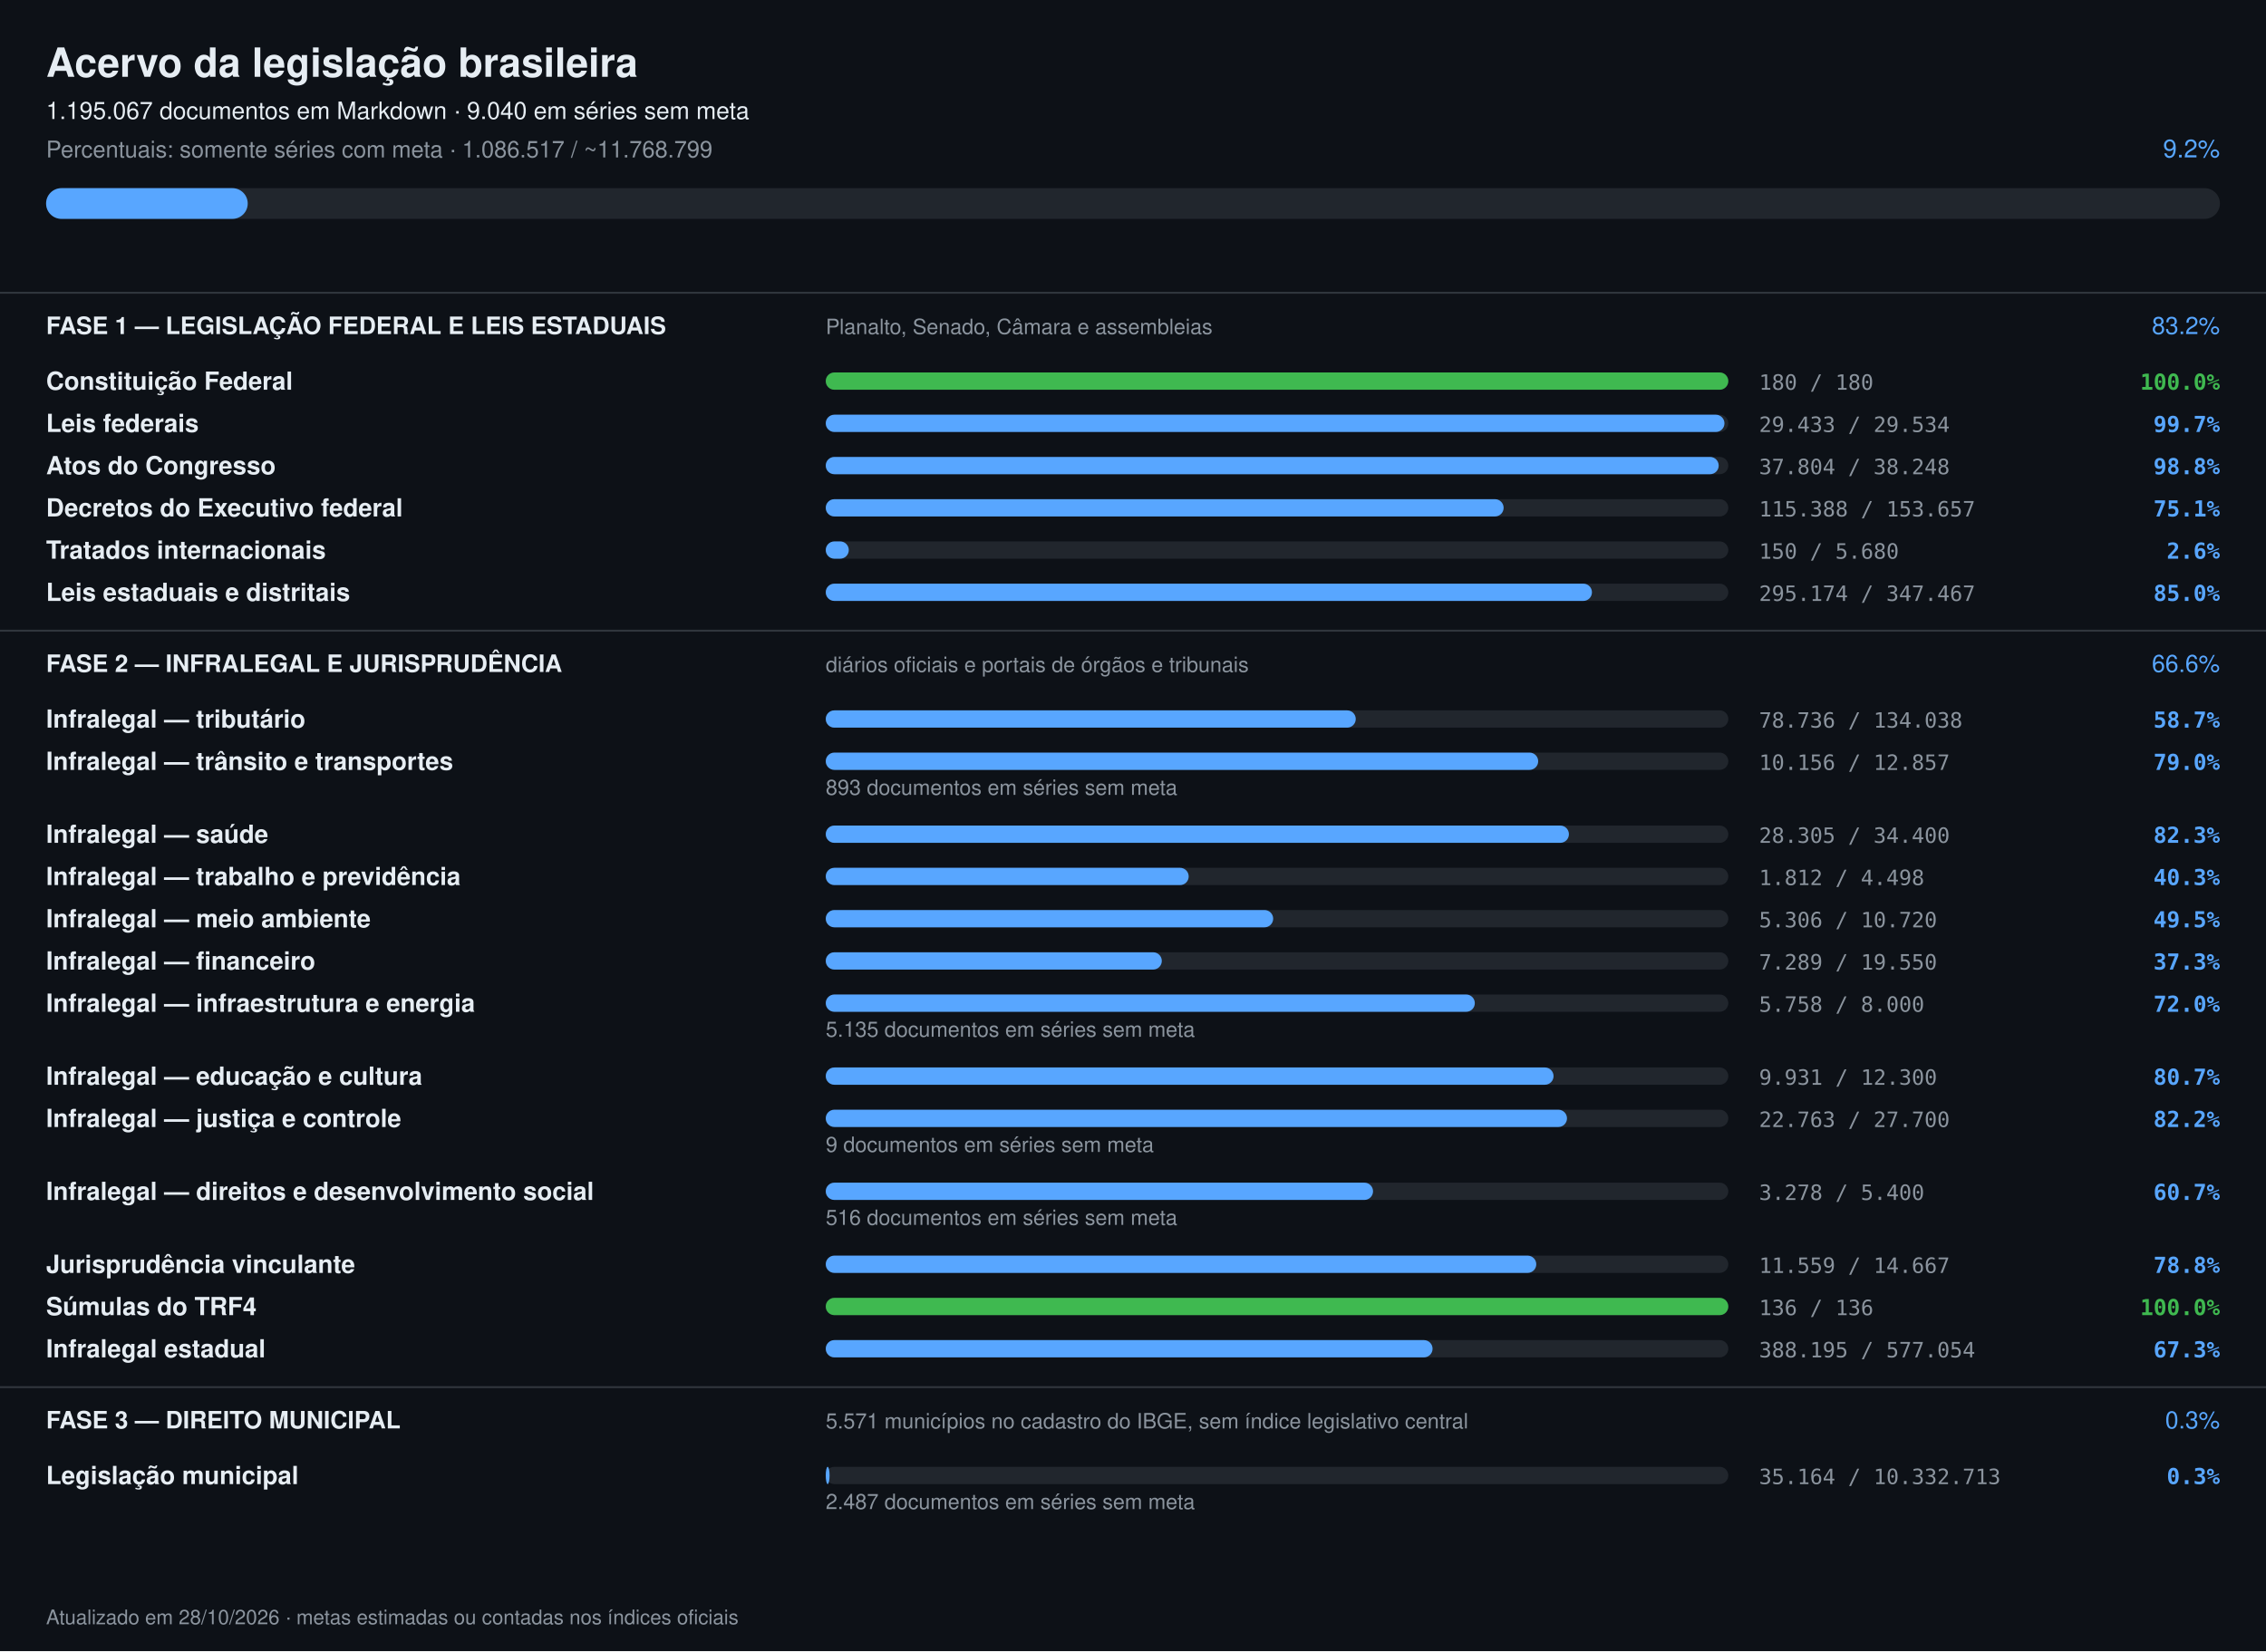
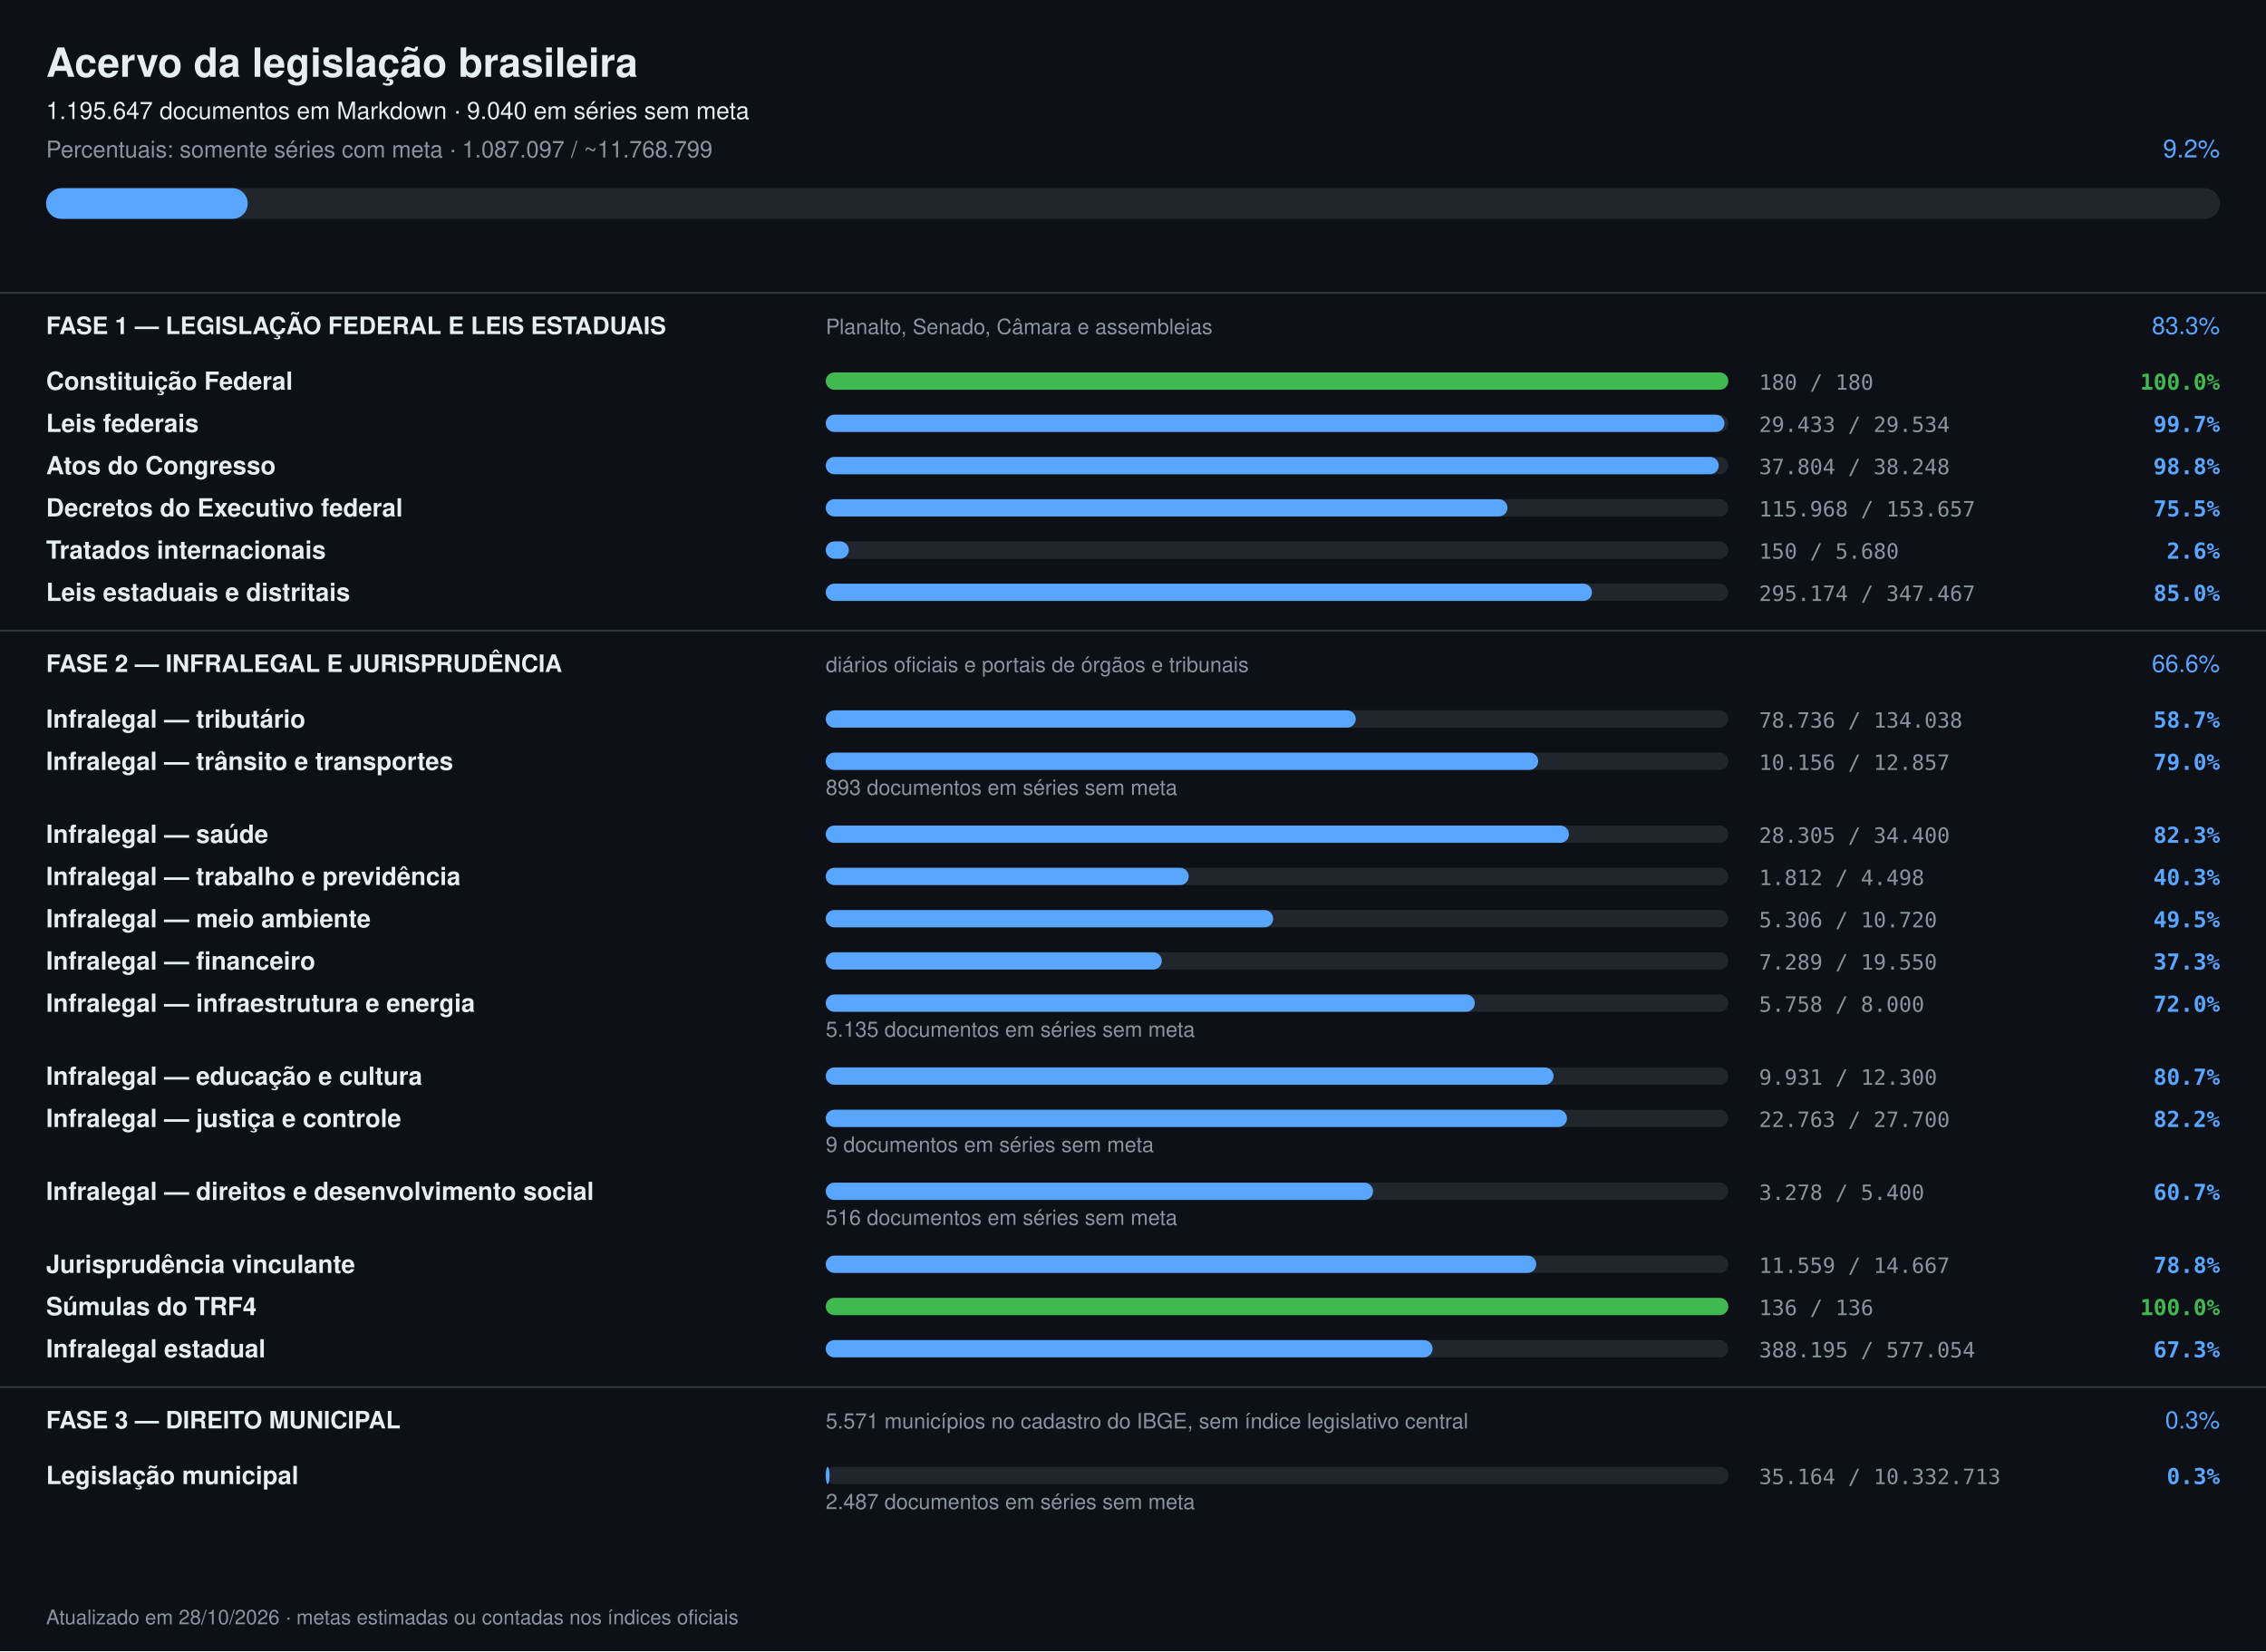
<svg xmlns="http://www.w3.org/2000/svg" width="1180" height="860" viewBox="0 0 1180 860" font-family="-apple-system,Segoe UI,Helvetica,Arial,sans-serif">
  <rect width="1180" height="860" fill="#0d1117" />
  <text x="24" y="40" font-size="21" font-weight="700" fill="#e6edf3">Acervo da legislação brasileira</text>
-   <text x="24" y="62" font-size="12.5" fill="#e6edf3">1.195.067 documentos em Markdown · 9.040 em séries sem meta</text>
-   <text x="24" y="82" font-size="12" fill="#8b949e">Percentuais: somente séries com meta · 1.086.517 / ~11.768.799</text>
+   <text x="24" y="62" font-size="12.5" fill="#e6edf3">1.195.647 documentos em Markdown · 9.040 em séries sem meta</text>
+   <text x="24" y="82" font-size="12" fill="#8b949e">Percentuais: somente séries com meta · 1.087.097 / ~11.768.799</text>
  <text x="1156" y="82" font-size="13" text-anchor="end" fill="#58a6ff">9.2%</text>
  <rect x="24" y="98" width="1132" height="16" rx="8" fill="#21262d" />
  <rect x="24" y="98" width="105" height="16" rx="8" fill="#58a6ff" />
  <rect x="0" y="152" width="1180" height="1" fill="#30363d" />
  <text x="24" y="174" font-size="12.5" font-weight="700" fill="#e6edf3">FASE 1 — LEGISLAÇÃO FEDERAL E LEIS ESTADUAIS</text>
  <text x="430" y="174" font-size="11" fill="#8b949e">Planalto, Senado, Câmara e assembleias</text>
-   <text x="1156" y="174" font-size="12.5" text-anchor="end" fill="#58a6ff">83.2%</text>
+   <text x="1156" y="174" font-size="12.5" text-anchor="end" fill="#58a6ff">83.3%</text>
  <text x="24" y="203" font-size="13" font-weight="600" fill="#e6edf3">Constituição Federal</text>
  <rect x="430" y="194" width="470" height="9" rx="4.5" fill="#21262d" />
  <rect x="430" y="194" width="470" height="9" rx="4.5" fill="#3fb950" />
  <text x="916" y="203" font-size="11" fill="#8b949e" font-family="ui-monospace,monospace">180 / 180</text>
  <text x="1156" y="203" font-size="11.5" text-anchor="end" font-weight="600" fill="#3fb950" font-family="ui-monospace,monospace">100.0%</text>
  <text x="24" y="225" font-size="13" font-weight="600" fill="#e6edf3">Leis federais</text>
  <rect x="430" y="216" width="470" height="9" rx="4.5" fill="#21262d" />
  <rect x="430" y="216" width="468" height="9" rx="4.5" fill="#58a6ff" />
  <text x="916" y="225" font-size="11" fill="#8b949e" font-family="ui-monospace,monospace">29.433 / 29.534</text>
  <text x="1156" y="225" font-size="11.5" text-anchor="end" font-weight="600" fill="#58a6ff" font-family="ui-monospace,monospace">99.7%</text>
  <text x="24" y="247" font-size="13" font-weight="600" fill="#e6edf3">Atos do Congresso</text>
  <rect x="430" y="238" width="470" height="9" rx="4.5" fill="#21262d" />
  <rect x="430" y="238" width="465" height="9" rx="4.5" fill="#58a6ff" />
  <text x="916" y="247" font-size="11" fill="#8b949e" font-family="ui-monospace,monospace">37.804 / 38.248</text>
  <text x="1156" y="247" font-size="11.5" text-anchor="end" font-weight="600" fill="#58a6ff" font-family="ui-monospace,monospace">98.8%</text>
  <text x="24" y="269" font-size="13" font-weight="600" fill="#e6edf3">Decretos do Executivo federal</text>
  <rect x="430" y="260" width="470" height="9" rx="4.5" fill="#21262d" />
-   <rect x="430" y="260" width="353" height="9" rx="4.5" fill="#58a6ff" />
-   <text x="916" y="269" font-size="11" fill="#8b949e" font-family="ui-monospace,monospace">115.388 / 153.657</text>
-   <text x="1156" y="269" font-size="11.5" text-anchor="end" font-weight="600" fill="#58a6ff" font-family="ui-monospace,monospace">75.1%</text>
+   <rect x="430" y="260" width="355" height="9" rx="4.5" fill="#58a6ff" />
+   <text x="916" y="269" font-size="11" fill="#8b949e" font-family="ui-monospace,monospace">115.968 / 153.657</text>
+   <text x="1156" y="269" font-size="11.5" text-anchor="end" font-weight="600" fill="#58a6ff" font-family="ui-monospace,monospace">75.5%</text>
  <text x="24" y="291" font-size="13" font-weight="600" fill="#e6edf3">Tratados internacionais</text>
  <rect x="430" y="282" width="470" height="9" rx="4.5" fill="#21262d" />
  <rect x="430" y="282" width="12" height="9" rx="4.5" fill="#58a6ff" />
  <text x="916" y="291" font-size="11" fill="#8b949e" font-family="ui-monospace,monospace">150 / 5.680</text>
  <text x="1156" y="291" font-size="11.5" text-anchor="end" font-weight="600" fill="#58a6ff" font-family="ui-monospace,monospace">2.6%</text>
  <text x="24" y="313" font-size="13" font-weight="600" fill="#e6edf3">Leis estaduais e distritais</text>
  <rect x="430" y="304" width="470" height="9" rx="4.5" fill="#21262d" />
  <rect x="430" y="304" width="399" height="9" rx="4.5" fill="#58a6ff" />
  <text x="916" y="313" font-size="11" fill="#8b949e" font-family="ui-monospace,monospace">295.174 / 347.467</text>
  <text x="1156" y="313" font-size="11.5" text-anchor="end" font-weight="600" fill="#58a6ff" font-family="ui-monospace,monospace">85.0%</text>
  <rect x="0" y="328" width="1180" height="1" fill="#30363d" />
  <text x="24" y="350" font-size="12.5" font-weight="700" fill="#e6edf3">FASE 2 — INFRALEGAL E JURISPRUDÊNCIA</text>
  <text x="430" y="350" font-size="11" fill="#8b949e">diários oficiais e portais de órgãos e tribunais</text>
  <text x="1156" y="350" font-size="12.5" text-anchor="end" fill="#58a6ff">66.6%</text>
  <text x="24" y="379" font-size="13" font-weight="600" fill="#e6edf3">Infralegal — tributário</text>
  <rect x="430" y="370" width="470" height="9" rx="4.5" fill="#21262d" />
  <rect x="430" y="370" width="276" height="9" rx="4.5" fill="#58a6ff" />
  <text x="916" y="379" font-size="11" fill="#8b949e" font-family="ui-monospace,monospace">78.736 / 134.038</text>
  <text x="1156" y="379" font-size="11.5" text-anchor="end" font-weight="600" fill="#58a6ff" font-family="ui-monospace,monospace">58.7%</text>
  <text x="24" y="401" font-size="13" font-weight="600" fill="#e6edf3">Infralegal — trânsito e transportes</text>
  <rect x="430" y="392" width="470" height="9" rx="4.5" fill="#21262d" />
  <rect x="430" y="392" width="371" height="9" rx="4.5" fill="#58a6ff" />
  <text x="916" y="401" font-size="11" fill="#8b949e" font-family="ui-monospace,monospace">10.156 / 12.857</text>
  <text x="1156" y="401" font-size="11.5" text-anchor="end" font-weight="600" fill="#58a6ff" font-family="ui-monospace,monospace">79.0%</text>
  <text x="430" y="414" font-size="11" fill="#8b949e">893 documentos em séries sem meta</text>
  <text x="24" y="439" font-size="13" font-weight="600" fill="#e6edf3">Infralegal — saúde</text>
  <rect x="430" y="430" width="470" height="9" rx="4.5" fill="#21262d" />
  <rect x="430" y="430" width="387" height="9" rx="4.5" fill="#58a6ff" />
  <text x="916" y="439" font-size="11" fill="#8b949e" font-family="ui-monospace,monospace">28.305 / 34.400</text>
  <text x="1156" y="439" font-size="11.5" text-anchor="end" font-weight="600" fill="#58a6ff" font-family="ui-monospace,monospace">82.3%</text>
  <text x="24" y="461" font-size="13" font-weight="600" fill="#e6edf3">Infralegal — trabalho e previdência</text>
  <rect x="430" y="452" width="470" height="9" rx="4.5" fill="#21262d" />
  <rect x="430" y="452" width="189" height="9" rx="4.5" fill="#58a6ff" />
  <text x="916" y="461" font-size="11" fill="#8b949e" font-family="ui-monospace,monospace">1.812 / 4.498</text>
  <text x="1156" y="461" font-size="11.5" text-anchor="end" font-weight="600" fill="#58a6ff" font-family="ui-monospace,monospace">40.3%</text>
  <text x="24" y="483" font-size="13" font-weight="600" fill="#e6edf3">Infralegal — meio ambiente</text>
  <rect x="430" y="474" width="470" height="9" rx="4.5" fill="#21262d" />
  <rect x="430" y="474" width="233" height="9" rx="4.5" fill="#58a6ff" />
  <text x="916" y="483" font-size="11" fill="#8b949e" font-family="ui-monospace,monospace">5.306 / 10.720</text>
  <text x="1156" y="483" font-size="11.5" text-anchor="end" font-weight="600" fill="#58a6ff" font-family="ui-monospace,monospace">49.5%</text>
  <text x="24" y="505" font-size="13" font-weight="600" fill="#e6edf3">Infralegal — financeiro</text>
  <rect x="430" y="496" width="470" height="9" rx="4.5" fill="#21262d" />
  <rect x="430" y="496" width="175" height="9" rx="4.5" fill="#58a6ff" />
  <text x="916" y="505" font-size="11" fill="#8b949e" font-family="ui-monospace,monospace">7.289 / 19.550</text>
  <text x="1156" y="505" font-size="11.5" text-anchor="end" font-weight="600" fill="#58a6ff" font-family="ui-monospace,monospace">37.3%</text>
  <text x="24" y="527" font-size="13" font-weight="600" fill="#e6edf3">Infralegal — infraestrutura e energia</text>
  <rect x="430" y="518" width="470" height="9" rx="4.5" fill="#21262d" />
  <rect x="430" y="518" width="338" height="9" rx="4.5" fill="#58a6ff" />
  <text x="916" y="527" font-size="11" fill="#8b949e" font-family="ui-monospace,monospace">5.758 / 8.000</text>
  <text x="1156" y="527" font-size="11.5" text-anchor="end" font-weight="600" fill="#58a6ff" font-family="ui-monospace,monospace">72.0%</text>
  <text x="430" y="540" font-size="11" fill="#8b949e">5.135 documentos em séries sem meta</text>
  <text x="24" y="565" font-size="13" font-weight="600" fill="#e6edf3">Infralegal — educação e cultura</text>
  <rect x="430" y="556" width="470" height="9" rx="4.5" fill="#21262d" />
  <rect x="430" y="556" width="379" height="9" rx="4.5" fill="#58a6ff" />
  <text x="916" y="565" font-size="11" fill="#8b949e" font-family="ui-monospace,monospace">9.931 / 12.300</text>
  <text x="1156" y="565" font-size="11.5" text-anchor="end" font-weight="600" fill="#58a6ff" font-family="ui-monospace,monospace">80.7%</text>
  <text x="24" y="587" font-size="13" font-weight="600" fill="#e6edf3">Infralegal — justiça e controle</text>
  <rect x="430" y="578" width="470" height="9" rx="4.5" fill="#21262d" />
  <rect x="430" y="578" width="386" height="9" rx="4.5" fill="#58a6ff" />
  <text x="916" y="587" font-size="11" fill="#8b949e" font-family="ui-monospace,monospace">22.763 / 27.700</text>
  <text x="1156" y="587" font-size="11.5" text-anchor="end" font-weight="600" fill="#58a6ff" font-family="ui-monospace,monospace">82.2%</text>
  <text x="430" y="600" font-size="11" fill="#8b949e">9 documentos em séries sem meta</text>
  <text x="24" y="625" font-size="13" font-weight="600" fill="#e6edf3">Infralegal — direitos e desenvolvimento social</text>
  <rect x="430" y="616" width="470" height="9" rx="4.5" fill="#21262d" />
  <rect x="430" y="616" width="285" height="9" rx="4.5" fill="#58a6ff" />
  <text x="916" y="625" font-size="11" fill="#8b949e" font-family="ui-monospace,monospace">3.278 / 5.400</text>
  <text x="1156" y="625" font-size="11.5" text-anchor="end" font-weight="600" fill="#58a6ff" font-family="ui-monospace,monospace">60.7%</text>
  <text x="430" y="638" font-size="11" fill="#8b949e">516 documentos em séries sem meta</text>
  <text x="24" y="663" font-size="13" font-weight="600" fill="#e6edf3">Jurisprudência vinculante</text>
  <rect x="430" y="654" width="470" height="9" rx="4.5" fill="#21262d" />
  <rect x="430" y="654" width="370" height="9" rx="4.5" fill="#58a6ff" />
  <text x="916" y="663" font-size="11" fill="#8b949e" font-family="ui-monospace,monospace">11.559 / 14.667</text>
  <text x="1156" y="663" font-size="11.5" text-anchor="end" font-weight="600" fill="#58a6ff" font-family="ui-monospace,monospace">78.8%</text>
  <text x="24" y="685" font-size="13" font-weight="600" fill="#e6edf3">Súmulas do TRF4</text>
  <rect x="430" y="676" width="470" height="9" rx="4.5" fill="#21262d" />
  <rect x="430" y="676" width="470" height="9" rx="4.5" fill="#3fb950" />
  <text x="916" y="685" font-size="11" fill="#8b949e" font-family="ui-monospace,monospace">136 / 136</text>
  <text x="1156" y="685" font-size="11.5" text-anchor="end" font-weight="600" fill="#3fb950" font-family="ui-monospace,monospace">100.0%</text>
  <text x="24" y="707" font-size="13" font-weight="600" fill="#e6edf3">Infralegal estadual</text>
  <rect x="430" y="698" width="470" height="9" rx="4.5" fill="#21262d" />
  <rect x="430" y="698" width="316" height="9" rx="4.5" fill="#58a6ff" />
  <text x="916" y="707" font-size="11" fill="#8b949e" font-family="ui-monospace,monospace">388.195 / 577.054</text>
  <text x="1156" y="707" font-size="11.5" text-anchor="end" font-weight="600" fill="#58a6ff" font-family="ui-monospace,monospace">67.3%</text>
  <rect x="0" y="722" width="1180" height="1" fill="#30363d" />
  <text x="24" y="744" font-size="12.5" font-weight="700" fill="#e6edf3">FASE 3 — DIREITO MUNICIPAL</text>
  <text x="430" y="744" font-size="11" fill="#8b949e">5.571 municípios no cadastro do IBGE, sem índice legislativo central</text>
  <text x="1156" y="744" font-size="12.5" text-anchor="end" fill="#58a6ff">0.3%</text>
  <text x="24" y="773" font-size="13" font-weight="600" fill="#e6edf3">Legislação municipal</text>
  <rect x="430" y="764" width="470" height="9" rx="4.5" fill="#21262d" />
  <rect x="430" y="764" width="2" height="9" rx="4.5" fill="#58a6ff" />
  <text x="916" y="773" font-size="11" fill="#8b949e" font-family="ui-monospace,monospace">35.164 / 10.332.713</text>
  <text x="1156" y="773" font-size="11.5" text-anchor="end" font-weight="600" fill="#58a6ff" font-family="ui-monospace,monospace">0.3%</text>
  <text x="430" y="786" font-size="11" fill="#8b949e">2.487 documentos em séries sem meta</text>
  <text x="24" y="846" font-size="10.5" fill="#8b949e">Atualizado em 28/10/2026 · metas estimadas ou contadas nos índices oficiais</text>
</svg>
